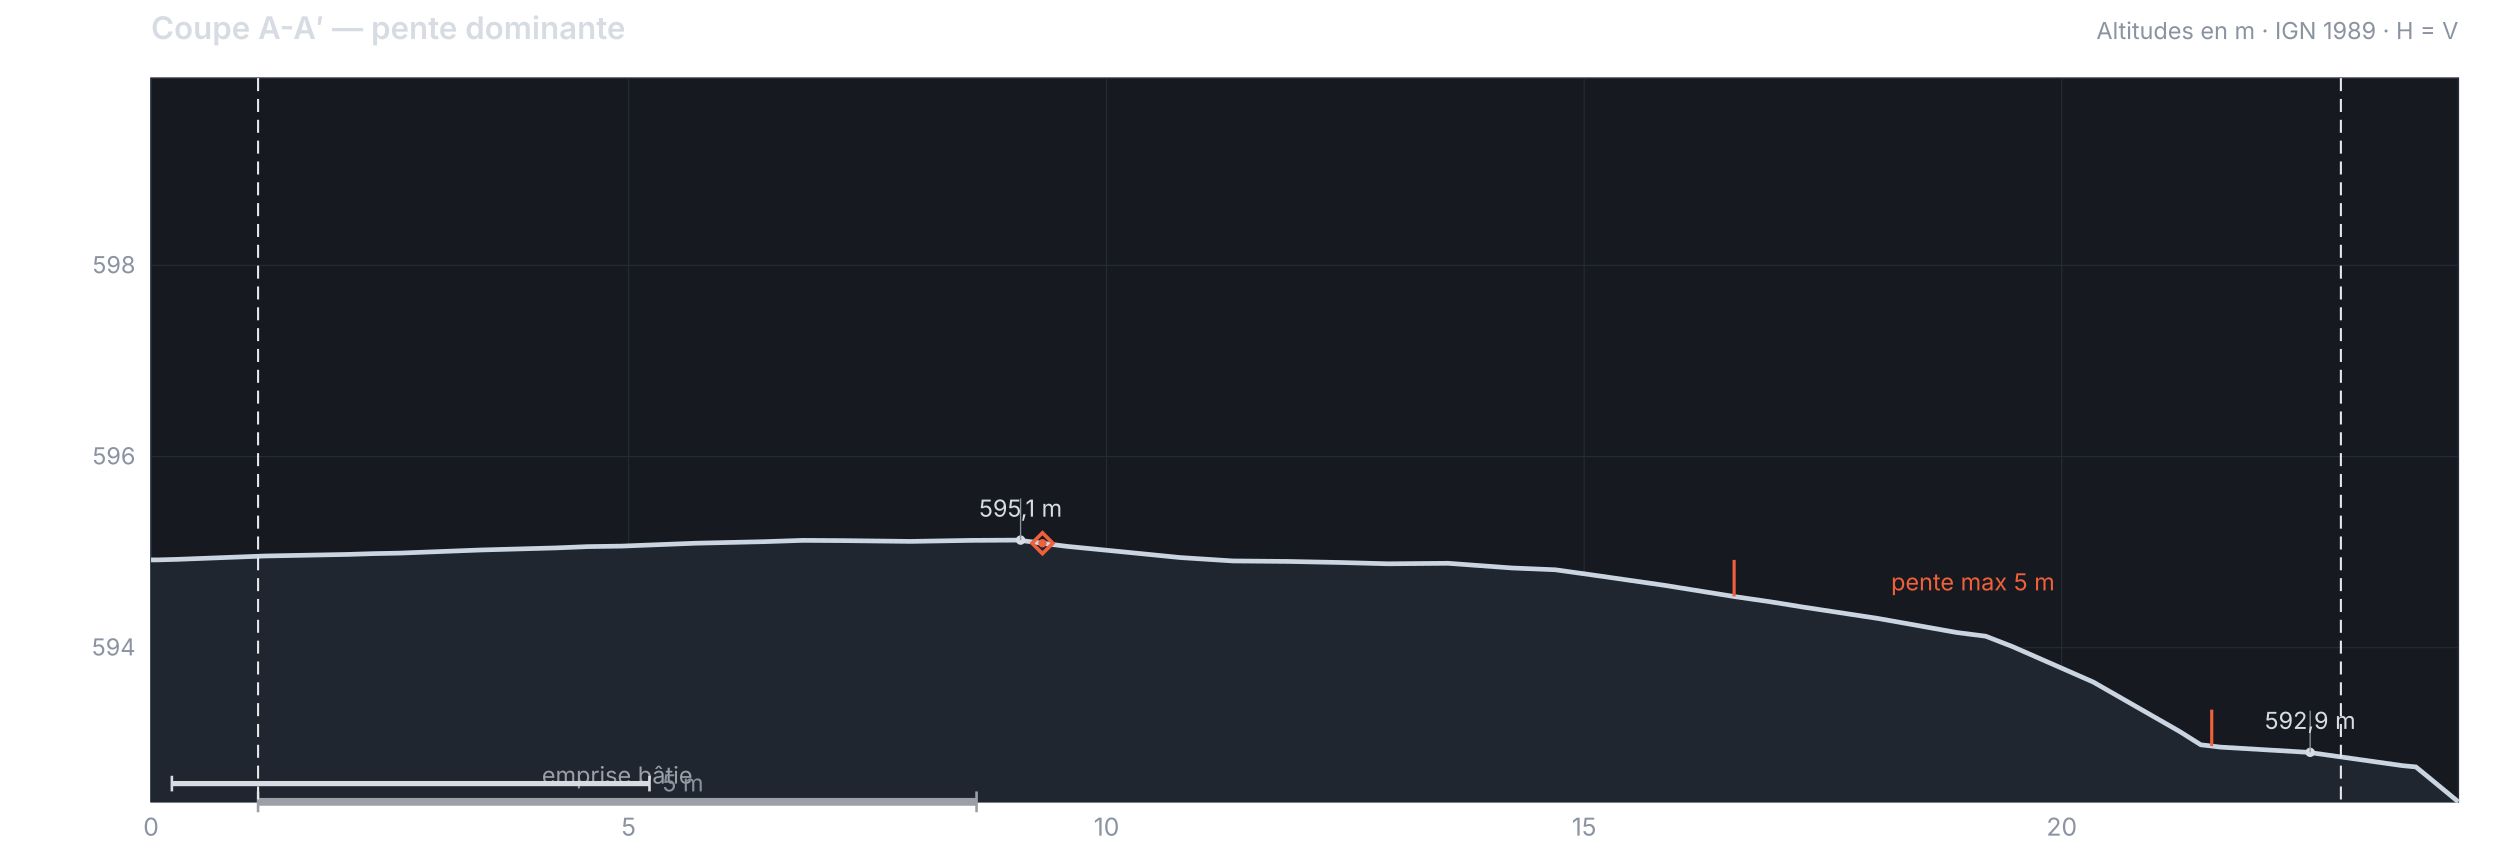
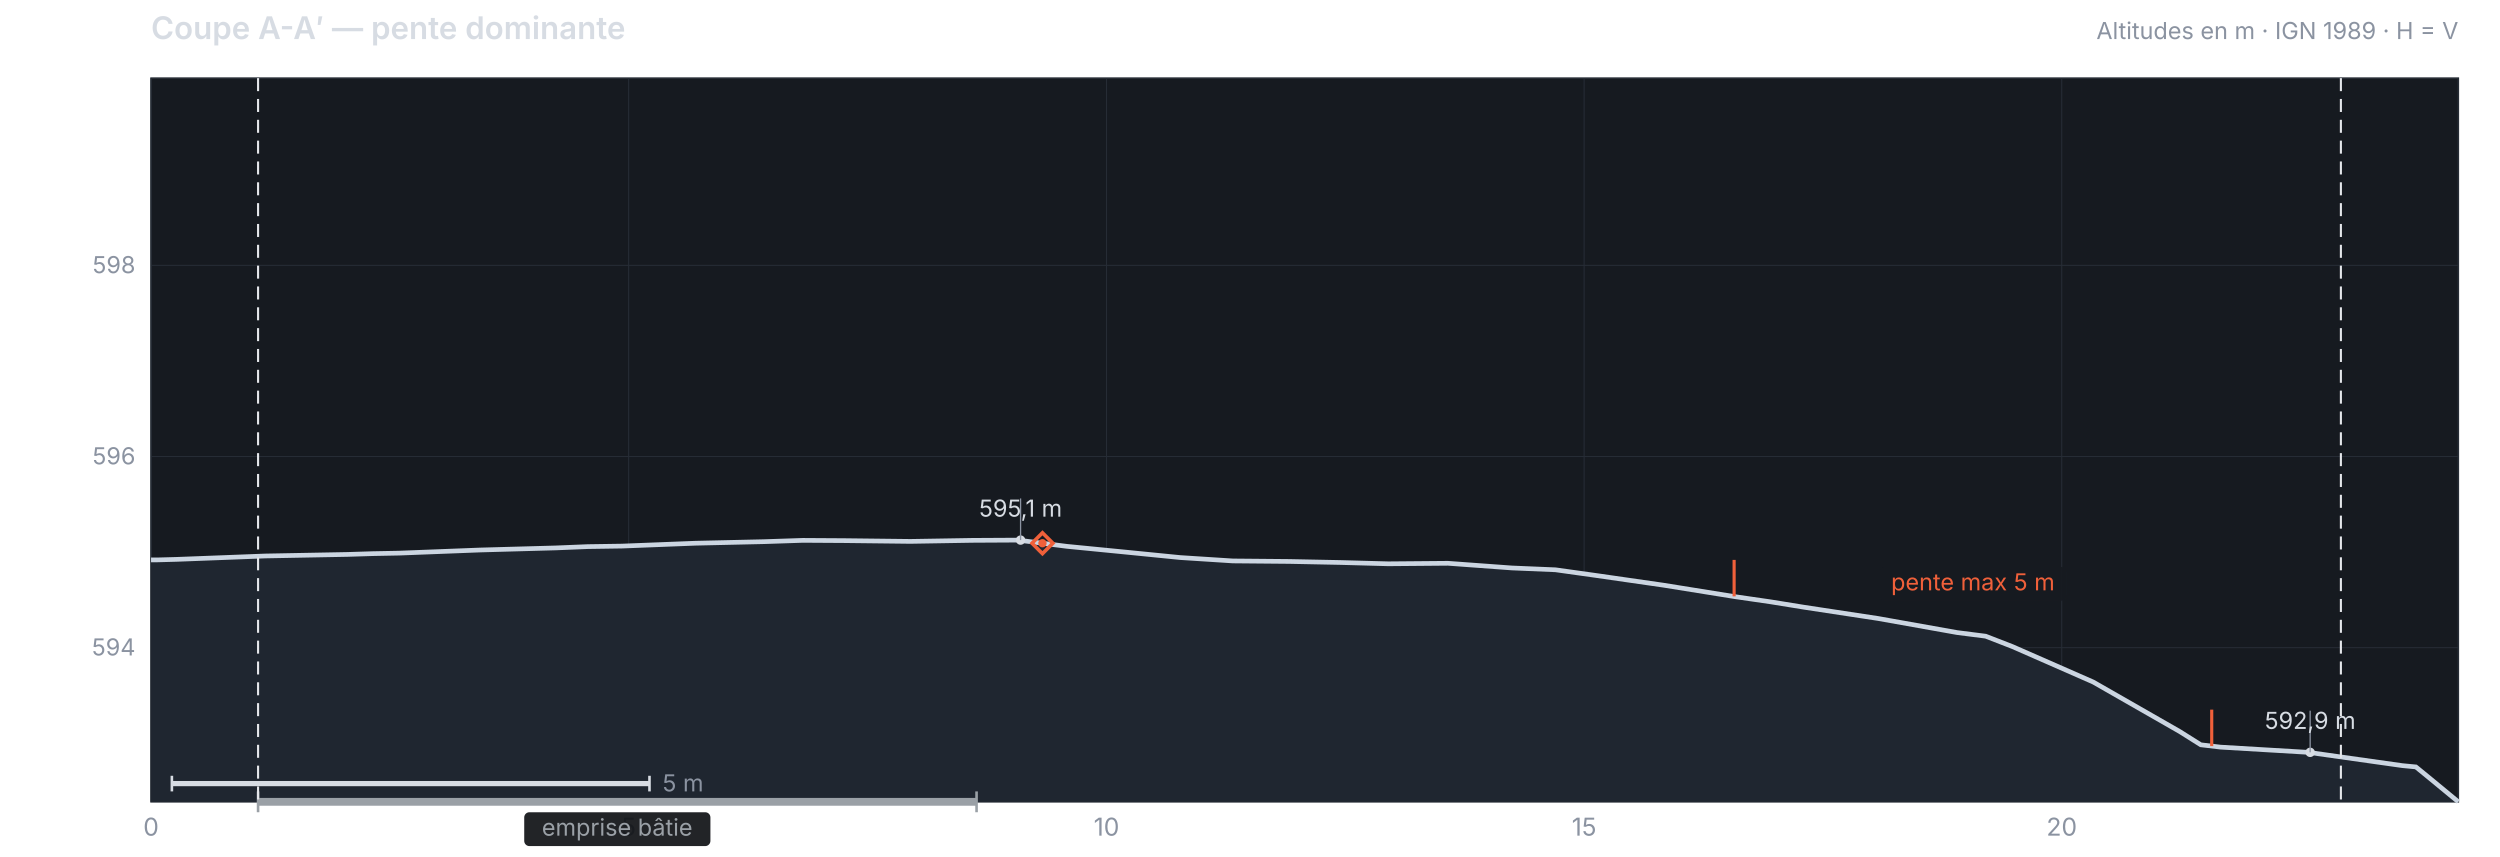
<svg xmlns="http://www.w3.org/2000/svg" viewBox="0 0 960 329" width="960" height="329" role="img" aria-label="Coupe A-A′ — pente dominante" font-family="Inter, Helvetica, Arial, sans-serif" data-plot-x0="58.0" data-plot-x1="944.0" style="background:#0f1115">
  <text x="58" y="15" font-size="12" font-weight="600" fill="#d7dce3">Coupe A-A′ — pente dominante</text>
  <text x="944" y="15" text-anchor="end" font-size="9" fill="#8b93a1">Altitudes en m · IGN 1989 · H = V</text>
  <rect x="58.0" y="30" width="886.0" height="277.9" fill="#161a20" stroke="#262c35" stroke-width="0.6" />
  <line x1="58.0" y1="30" x2="58.0" y2="307.9" stroke="#262c35" stroke-width="0.4" />
  <text x="58.0" y="320.9" text-anchor="middle" font-size="9.5" fill="#8b93a1">0</text>
  <line x1="241.4" y1="30" x2="241.4" y2="307.9" stroke="#262c35" stroke-width="0.4" />
  <text x="241.4" y="320.9" text-anchor="middle" font-size="9.5" fill="#8b93a1">5</text>
  <line x1="424.9" y1="30" x2="424.9" y2="307.9" stroke="#262c35" stroke-width="0.4" />
  <text x="424.9" y="320.9" text-anchor="middle" font-size="9.5" fill="#8b93a1">10</text>
  <line x1="608.3" y1="30" x2="608.3" y2="307.9" stroke="#262c35" stroke-width="0.4" />
  <text x="608.3" y="320.9" text-anchor="middle" font-size="9.5" fill="#8b93a1">15</text>
  <line x1="791.7" y1="30" x2="791.7" y2="307.9" stroke="#262c35" stroke-width="0.4" />
  <text x="791.7" y="320.9" text-anchor="middle" font-size="9.5" fill="#8b93a1">20</text>
  <line x1="58.0" y1="248.7" x2="944.0" y2="248.7" stroke="#262c35" stroke-width="0.4" />
  <text x="52.0" y="251.7" text-anchor="end" font-size="9" fill="#8b93a1">594</text>
  <line x1="58.0" y1="175.3" x2="944.0" y2="175.3" stroke="#262c35" stroke-width="0.4" />
  <text x="52.0" y="178.3" text-anchor="end" font-size="9" fill="#8b93a1">596</text>
  <line x1="58.0" y1="101.9" x2="944.0" y2="101.9" stroke="#262c35" stroke-width="0.4" />
  <text x="52.0" y="104.9" text-anchor="end" font-size="9" fill="#8b93a1">598</text>
  <polygon points="58.0,215.0 60.5,215.0 67.8,214.8 101.8,213.5 133.5,212.9 143.1,212.6 153.3,212.4 184.4,211.2 213.4,210.4 225.7,209.9 238.8,209.7 267.0,208.6 293.3,208.0 308.3,207.5 324.2,207.6 349.6,207.9 373.3,207.5 390.9,207.4 409.7,209.8 432.1,212.0 453.2,214.1 473.4,215.4 495.1,215.6 514.8,216.0 533.1,216.5 556.0,216.3 580.6,218.1 597.3,218.8 613.0,221.0 638.7,224.7 666.1,229.1 679.9,231.1 692.9,233.2 721.2,237.5 751.5,242.9 762.5,244.3 772.8,248.3 803.8,261.9 837.0,280.9 845.1,286.0 852.7,286.9 886.4,288.9 922.5,294.0 927.7,294.5 932.6,298.5 944.0,307.9 944.0,307.9 58.0,307.9" fill="#1f2630" stroke="none" />
  <polyline points="58.0,215.0 60.5,215.0 67.8,214.8 101.8,213.5 133.5,212.9 143.1,212.6 153.3,212.4 184.4,211.2 213.4,210.4 225.7,209.9 238.8,209.7 267.0,208.6 293.3,208.0 308.3,207.5 324.2,207.6 349.6,207.9 373.3,207.5 390.9,207.4 409.7,209.8 432.1,212.0 453.2,214.1 473.4,215.4 495.1,215.6 514.8,216.0 533.1,216.5 556.0,216.3 580.6,218.1 597.3,218.8 613.0,221.0 638.7,224.7 666.1,229.1 679.9,231.1 692.9,233.2 721.2,237.5 751.5,242.9 762.5,244.3 772.8,248.3 803.8,261.9 837.0,280.9 845.1,286.0 852.7,286.9 886.4,288.9 922.5,294.0 927.7,294.5 932.6,298.5 944.0,307.9" fill="none" stroke="#cbd5e1" stroke-width="1.8" />
  <line x1="99.1" y1="307.9" x2="375.0" y2="307.9" stroke="#9aa0a6" stroke-width="3" />
  <line x1="99.1" y1="303.9" x2="99.1" y2="311.9" stroke="#9aa0a6" stroke-width="1" />
  <line x1="375.0" y1="303.9" x2="375.0" y2="311.9" stroke="#9aa0a6" stroke-width="1" />
-   <text x="237.0" y="300.9" text-anchor="middle" font-size="9" fill="#9aa0a6">emprise bâtie</text>
  <path d="M400.3,204.6 l4,4 l-4,4 l-4,-4 z" fill="none" stroke="#f0603a" stroke-width="1.4" />
  <circle cx="400.3" cy="208.6" r="1.6" fill="#f0603a" />
  <line x1="99.1" y1="30" x2="99.1" y2="307.9" stroke="#e5e7eb" stroke-width="0.8" stroke-dasharray="5 3" />
  <line x1="898.9" y1="30" x2="898.9" y2="307.9" stroke="#e5e7eb" stroke-width="0.8" stroke-dasharray="5 3" />
  <line x1="665.9" y1="229.0" x2="665.9" y2="215.0" stroke="#f0603a" stroke-width="1.2" />
  <line x1="849.3" y1="286.5" x2="849.3" y2="272.5" stroke="#f0603a" stroke-width="1.2" />
-   <text x="757.6" y="226.7" text-anchor="middle" font-size="9" fill="#f0603a">pente max 5 m</text>
  <circle cx="391.9" cy="207.4" r="1.8" fill="#d7dce3" />
  <line x1="391.9" y1="207.4" x2="391.9" y2="191.4" stroke="#8b93a1" stroke-width="0.5" />
  <text x="391.9" y="198.4" text-anchor="middle" font-size="9" fill="#d7dce3">595,1 m</text>
  <circle cx="887.1" cy="288.9" r="1.8" fill="#d7dce3" />
  <line x1="887.1" y1="288.9" x2="887.1" y2="272.9" stroke="#8b93a1" stroke-width="0.5" />
  <text x="887.1" y="279.9" text-anchor="middle" font-size="9" fill="#d7dce3">592,9 m</text>
  <line x1="66.0" y1="300.9" x2="249.4" y2="300.9" stroke="#d7dce3" stroke-width="2" />
  <line x1="66.0" y1="297.9" x2="66.0" y2="303.9" stroke="#d7dce3" stroke-width="1" />
  <line x1="249.4" y1="297.9" x2="249.4" y2="303.9" stroke="#d7dce3" stroke-width="1" />
  <text x="254.4" y="303.9" font-size="9" fill="#8b93a1">5 m</text>
+   <rect x="201.3" y="311.9" width="71.5" height="13.0" rx="2" fill="#0f1115" opacity="0.92" />
+   <text x="237.0" y="320.9" text-anchor="middle" font-size="9" fill="#9aa0a6">emprise bâtie</text>
+   <rect x="721.9" y="217.7" width="71.5" height="13.0" rx="2" fill="#161a20" opacity="0.92" />
+   <text x="757.6" y="226.7" text-anchor="middle" font-size="9" fill="#f0603a">pente max 5 m</text>
</svg>
